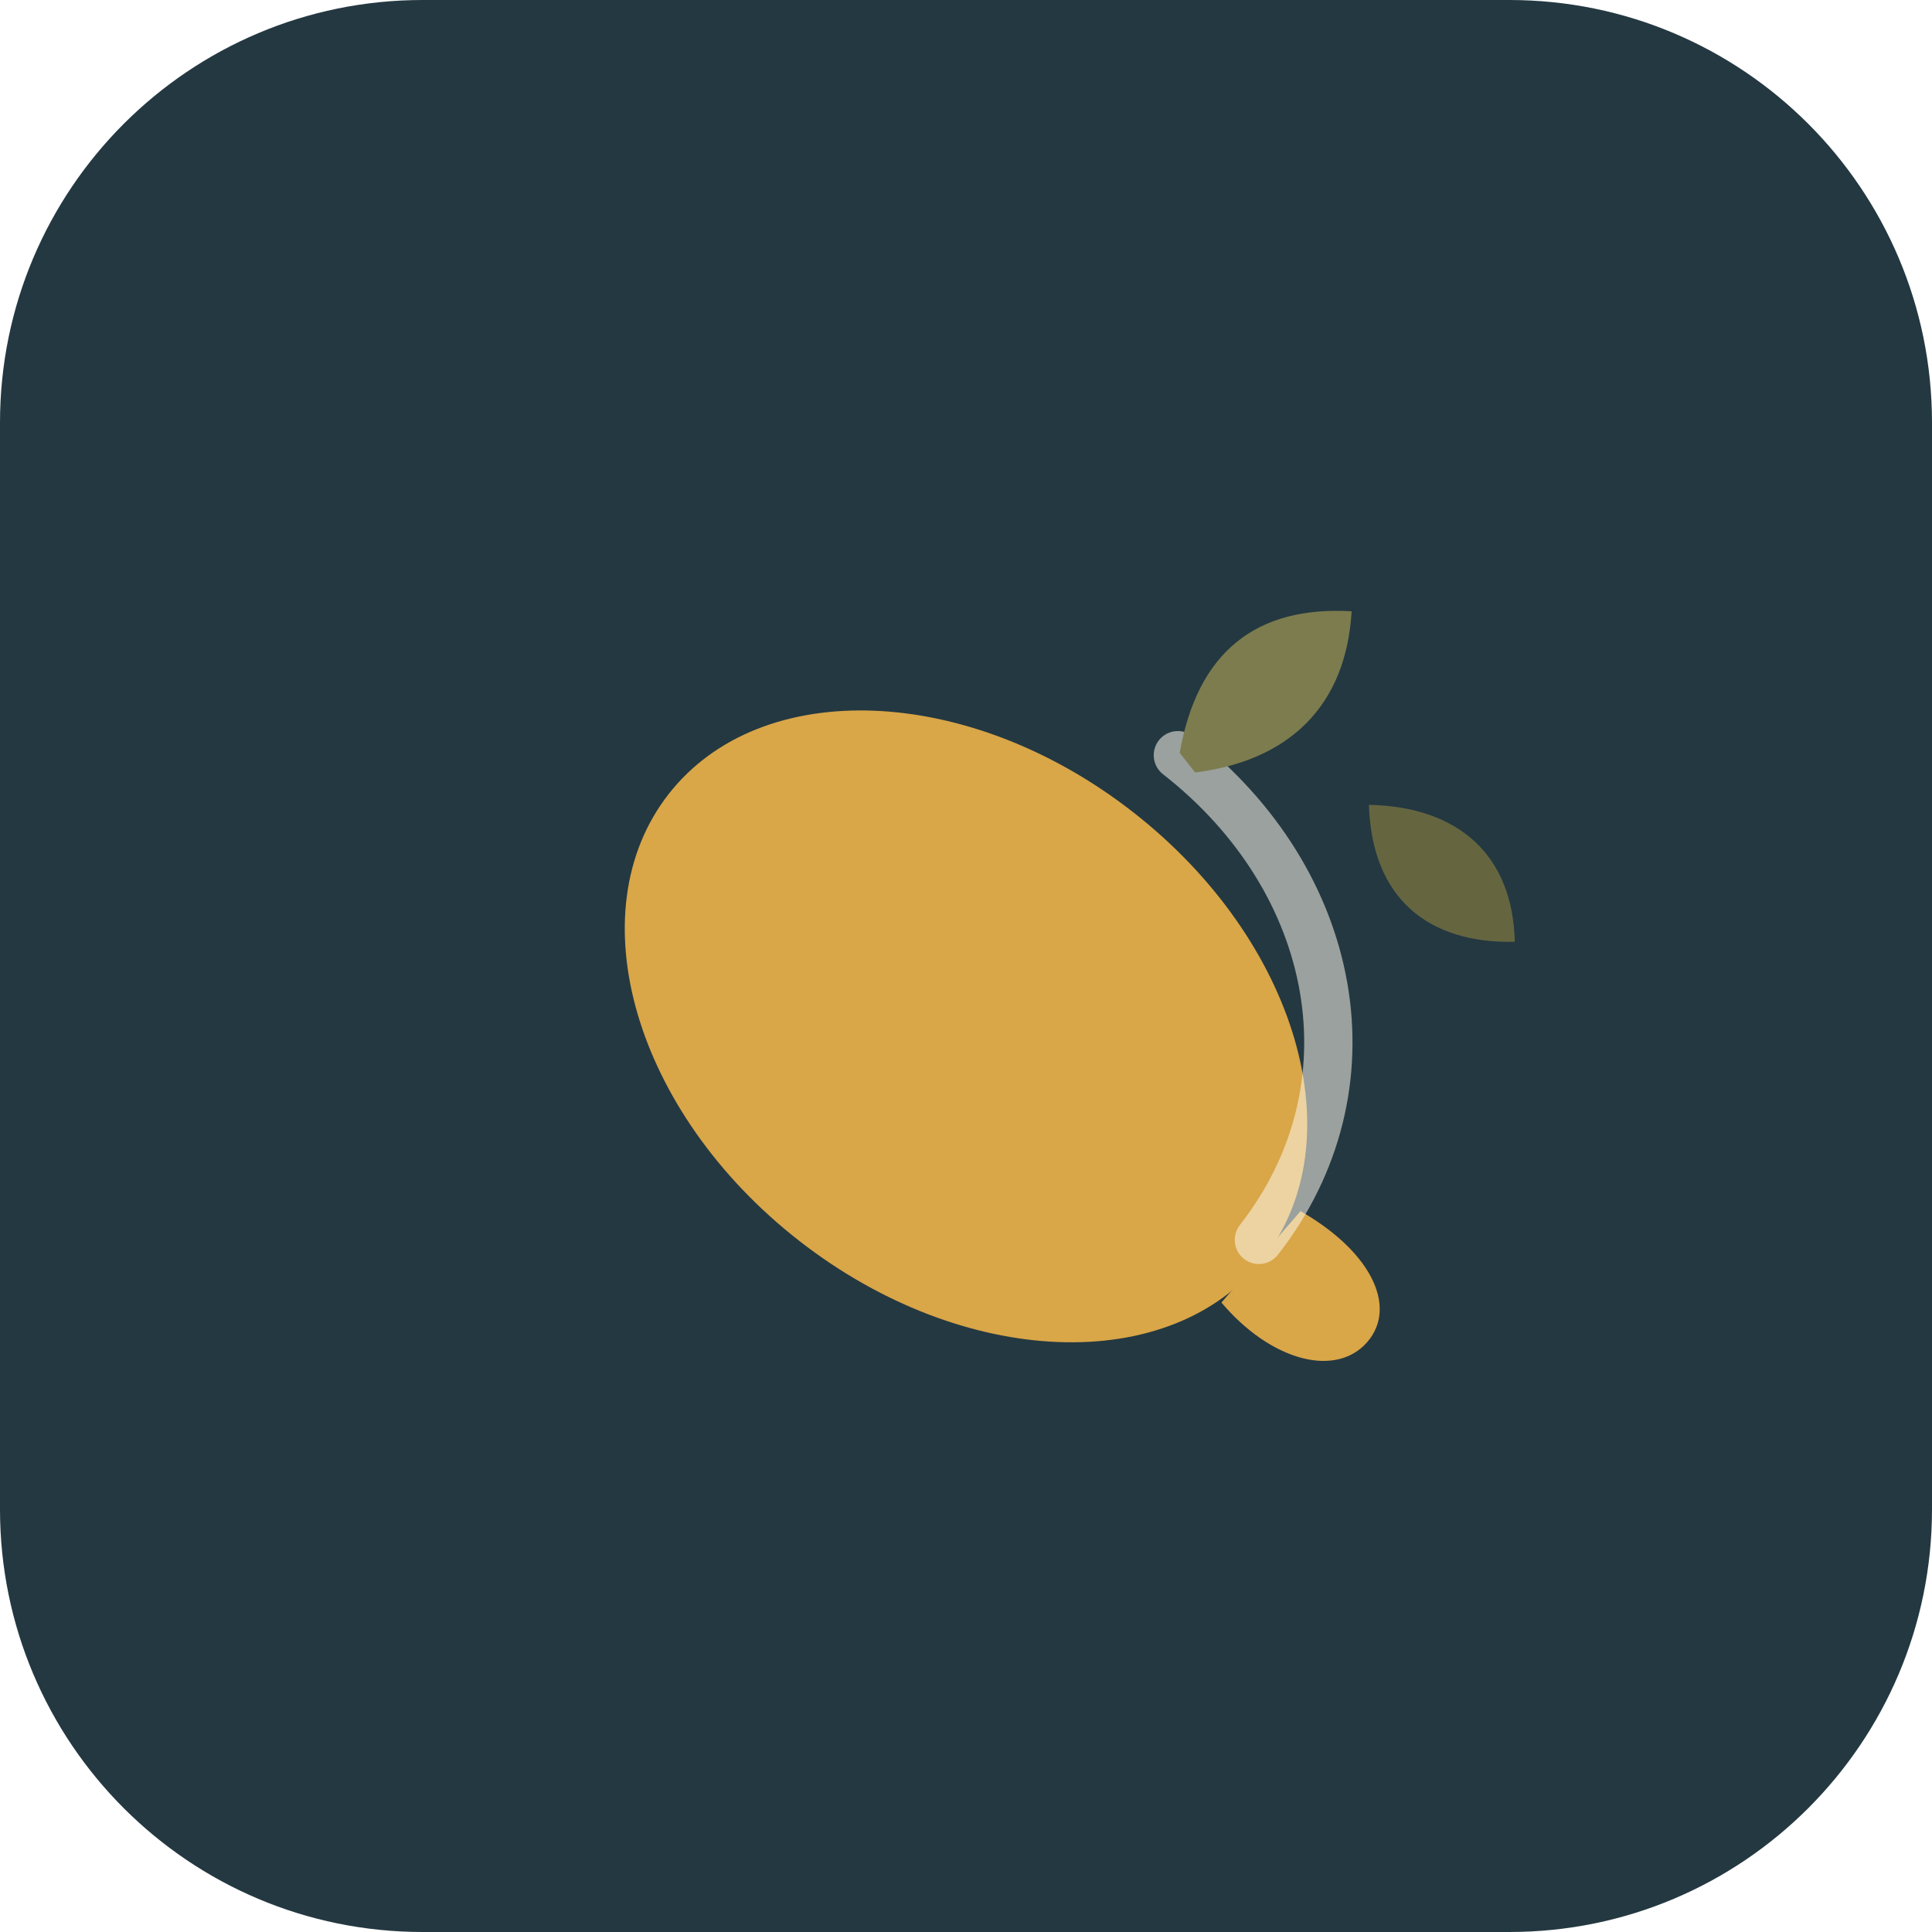
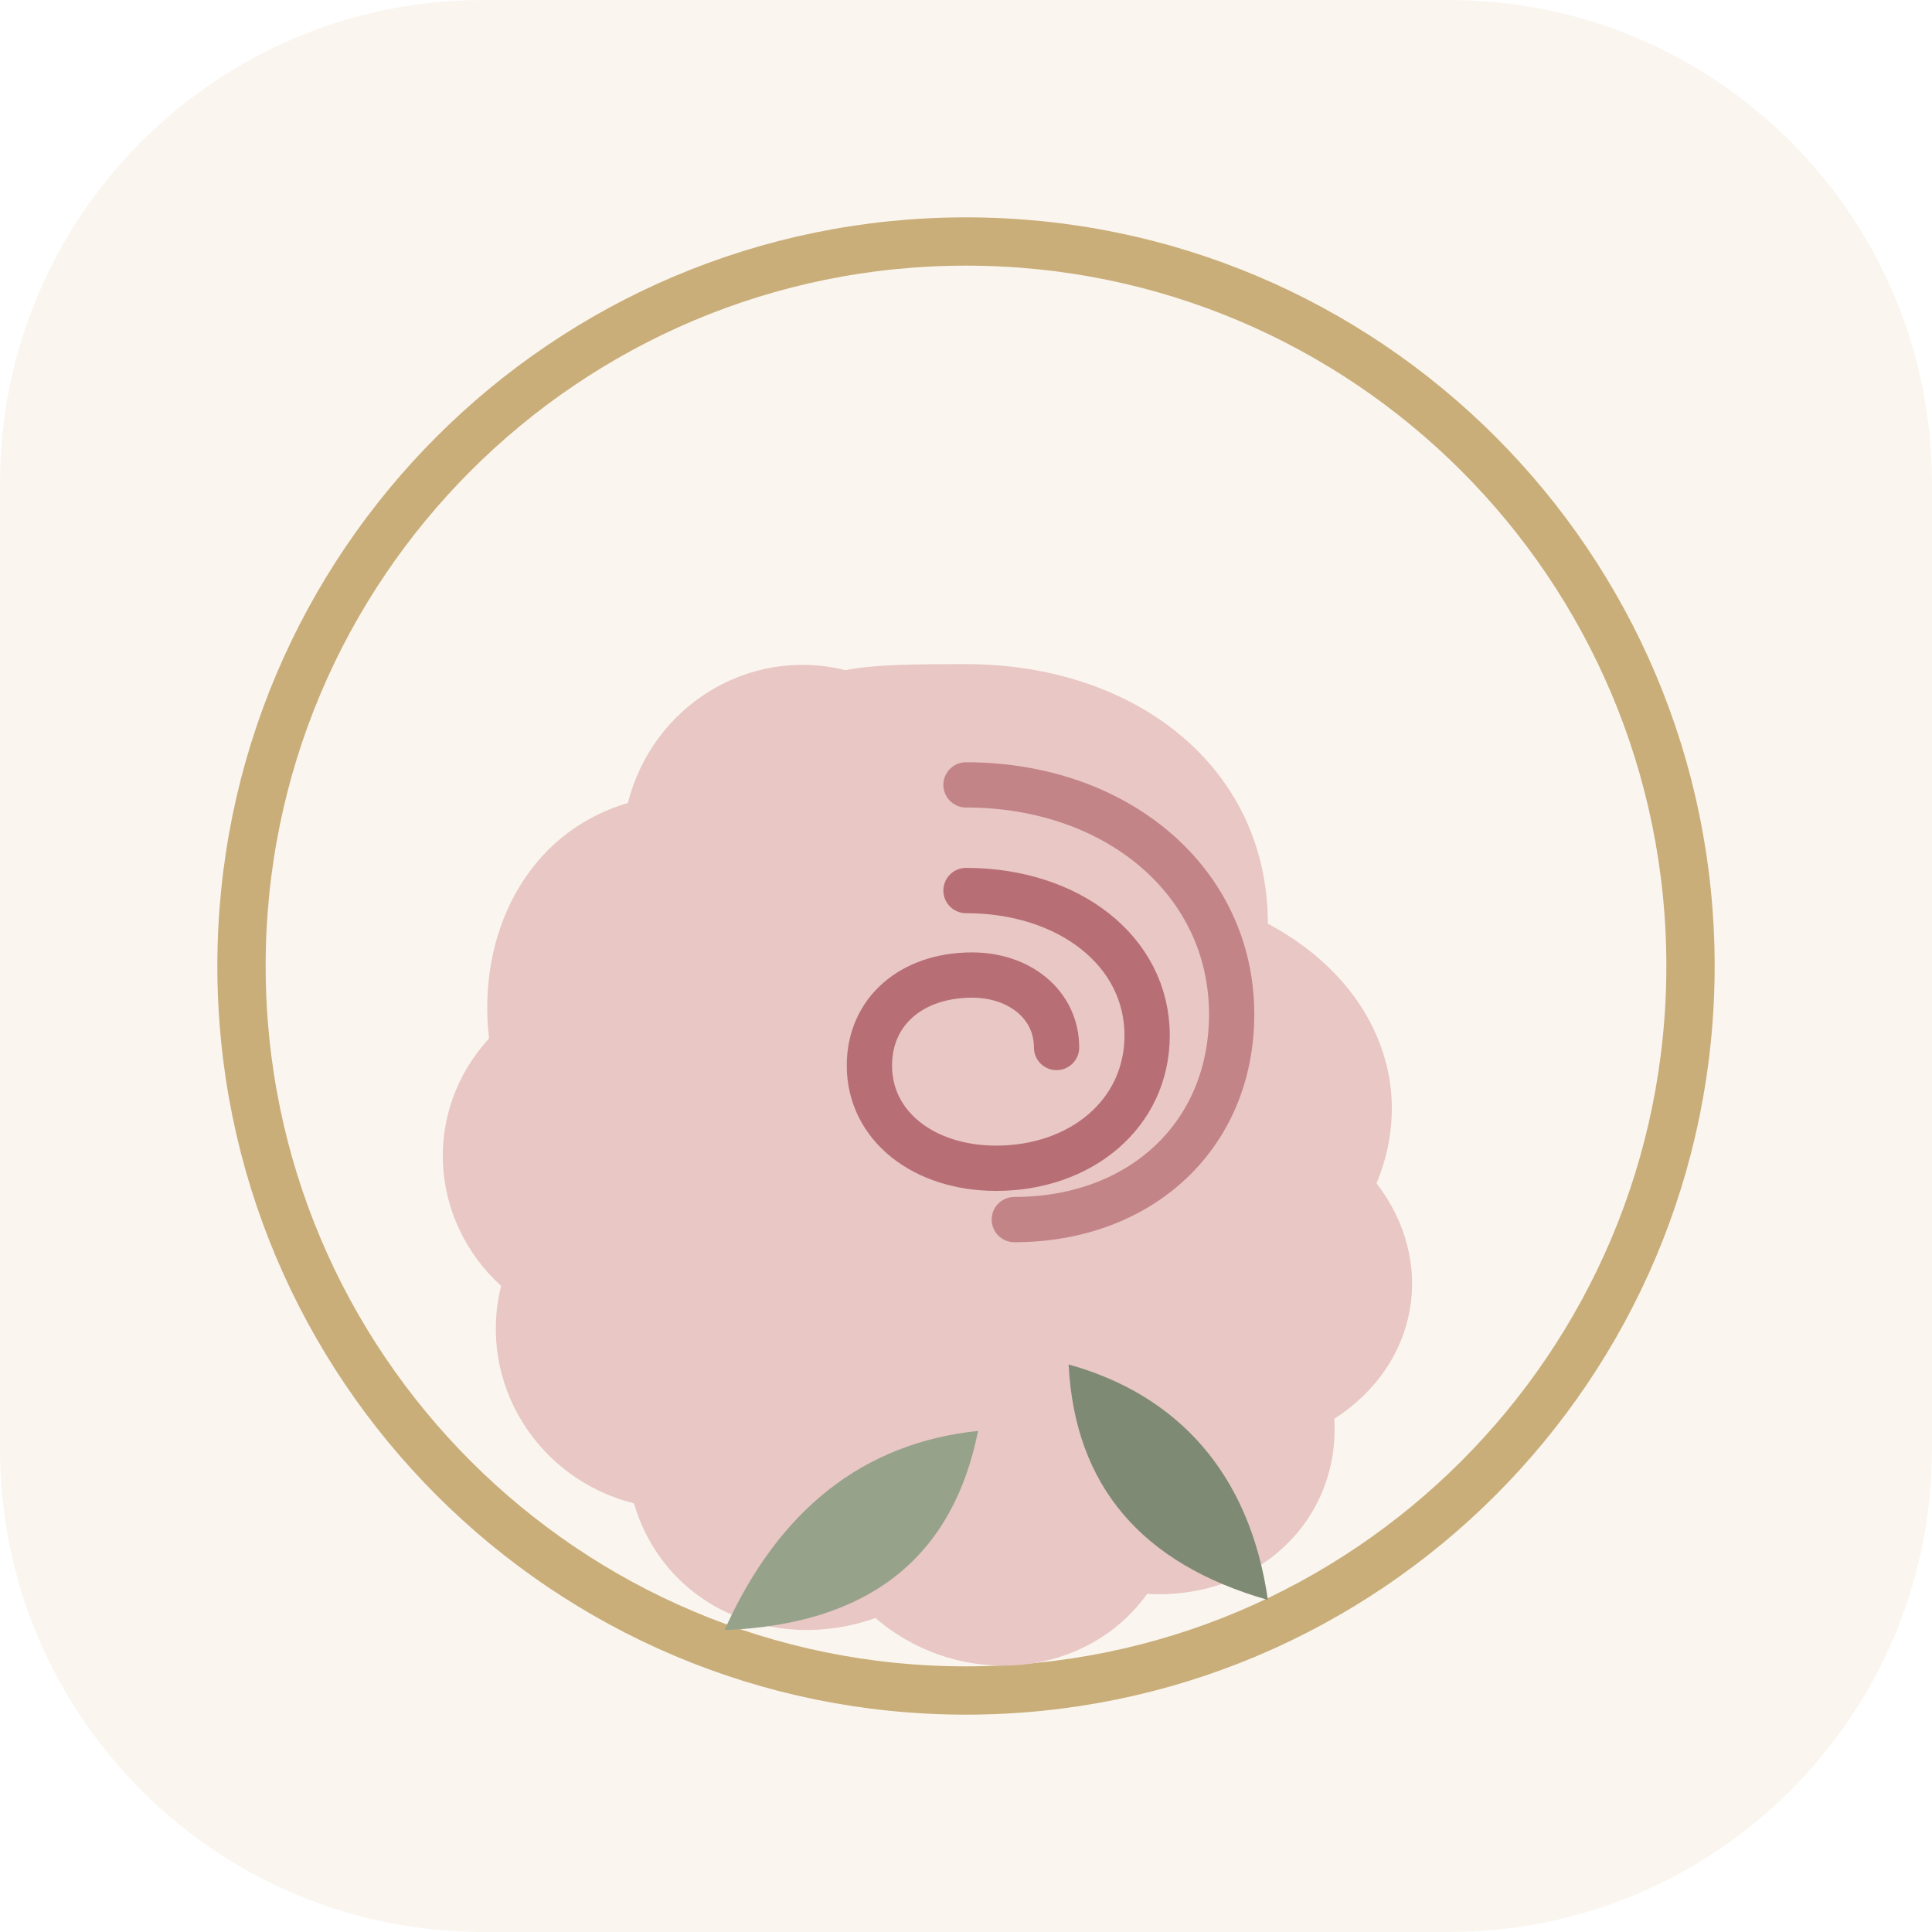
<svg xmlns="http://www.w3.org/2000/svg" viewBox="0 0 64 64">
-   <rect width="64" height="64" rx="14" fill="#243841" />
-   <g transform="rotate(38 32 34)">
-     <ellipse cx="32" cy="34" rx="12.5" ry="9" fill="#D9A648" />
-     <path d="M44.5 32c2.8-.4 4.6.6 4.4 2.2-.2 1.5-2.2 2.3-4.6 1.8Z" fill="#D9A648" />
-     <path d="M32 22.6c6.8 0 12 4.6 12 11" fill="none" stroke="#FCF7EB" stroke-width="1.6" stroke-linecap="round" opacity=".55" />
-     <path d="M32 22.5c-1.6-3-1-5.4 1.6-7.2 1.8 2.6 1.4 5.2-.8 7.4Z" fill="#7C7C4E" />
-     <path d="M38 20c2.4-1.8 4.8-1.6 6.6.6-2.2 1.8-4.6 1.8-6.6-.6Z" fill="#656640" />
+   <rect width="64" height="64" rx="16" fill="#FAF6EF" />
+   <circle cx="32" cy="32" r="24" fill="none" stroke="#C2A165" stroke-width="1.6" opacity=".85" />
+   <g transform="translate(20 20)">
+     <path d="M12 2c5.6 0 10 3.4 10 8.6 3.4 1.8 5 5.2 3.6 8.6 2 2.6 1.4 6-1.4 7.8.2 3.4-2.6 6-6.2 5.8-2 2.8-6.2 3.2-9 .8-3.4 1.2-7-.4-8-3.8-3.2-.8-5.2-4-4.4-7.2-2.4-2.2-2.6-5.8-.4-8.2C-4.2 11-2.6 7.6.8 6.6 1.6 3.4 4.8 1.4 8 2.2 9 2 10.5 2 12 2Z" fill="#E9C7C5" />
+     <path d="M12 9.5c3.4 0 6 2 6 4.8 0 2.6-2.2 4.4-5 4.4-2.4 0-4.2-1.4-4.2-3.4 0-1.8 1.4-3 3.4-3 1.6 0 2.8 1 2.8 2.4" fill="none" stroke="#B76E74" stroke-width="1.5" stroke-linecap="round" />
+     <path d="M12 6c5 0 8.8 3.2 8.8 7.6 0 4-3 6.8-7.2 6.8" fill="none" stroke="#B76E74" stroke-width="1.5" stroke-linecap="round" opacity=".75" />
+     <path d="M4 34c1.8-4 4.6-6.2 8.4-6.6-.8 4-3.4 6.4-8.4 6.6Z" fill="#97A28B" />
+     <path d="M22 33c-.6-4.2-3-6.8-6.6-7.8.2 4 2.4 6.6 6.6 7.8Z" fill="#7E8A73" />
  </g>
</svg>
